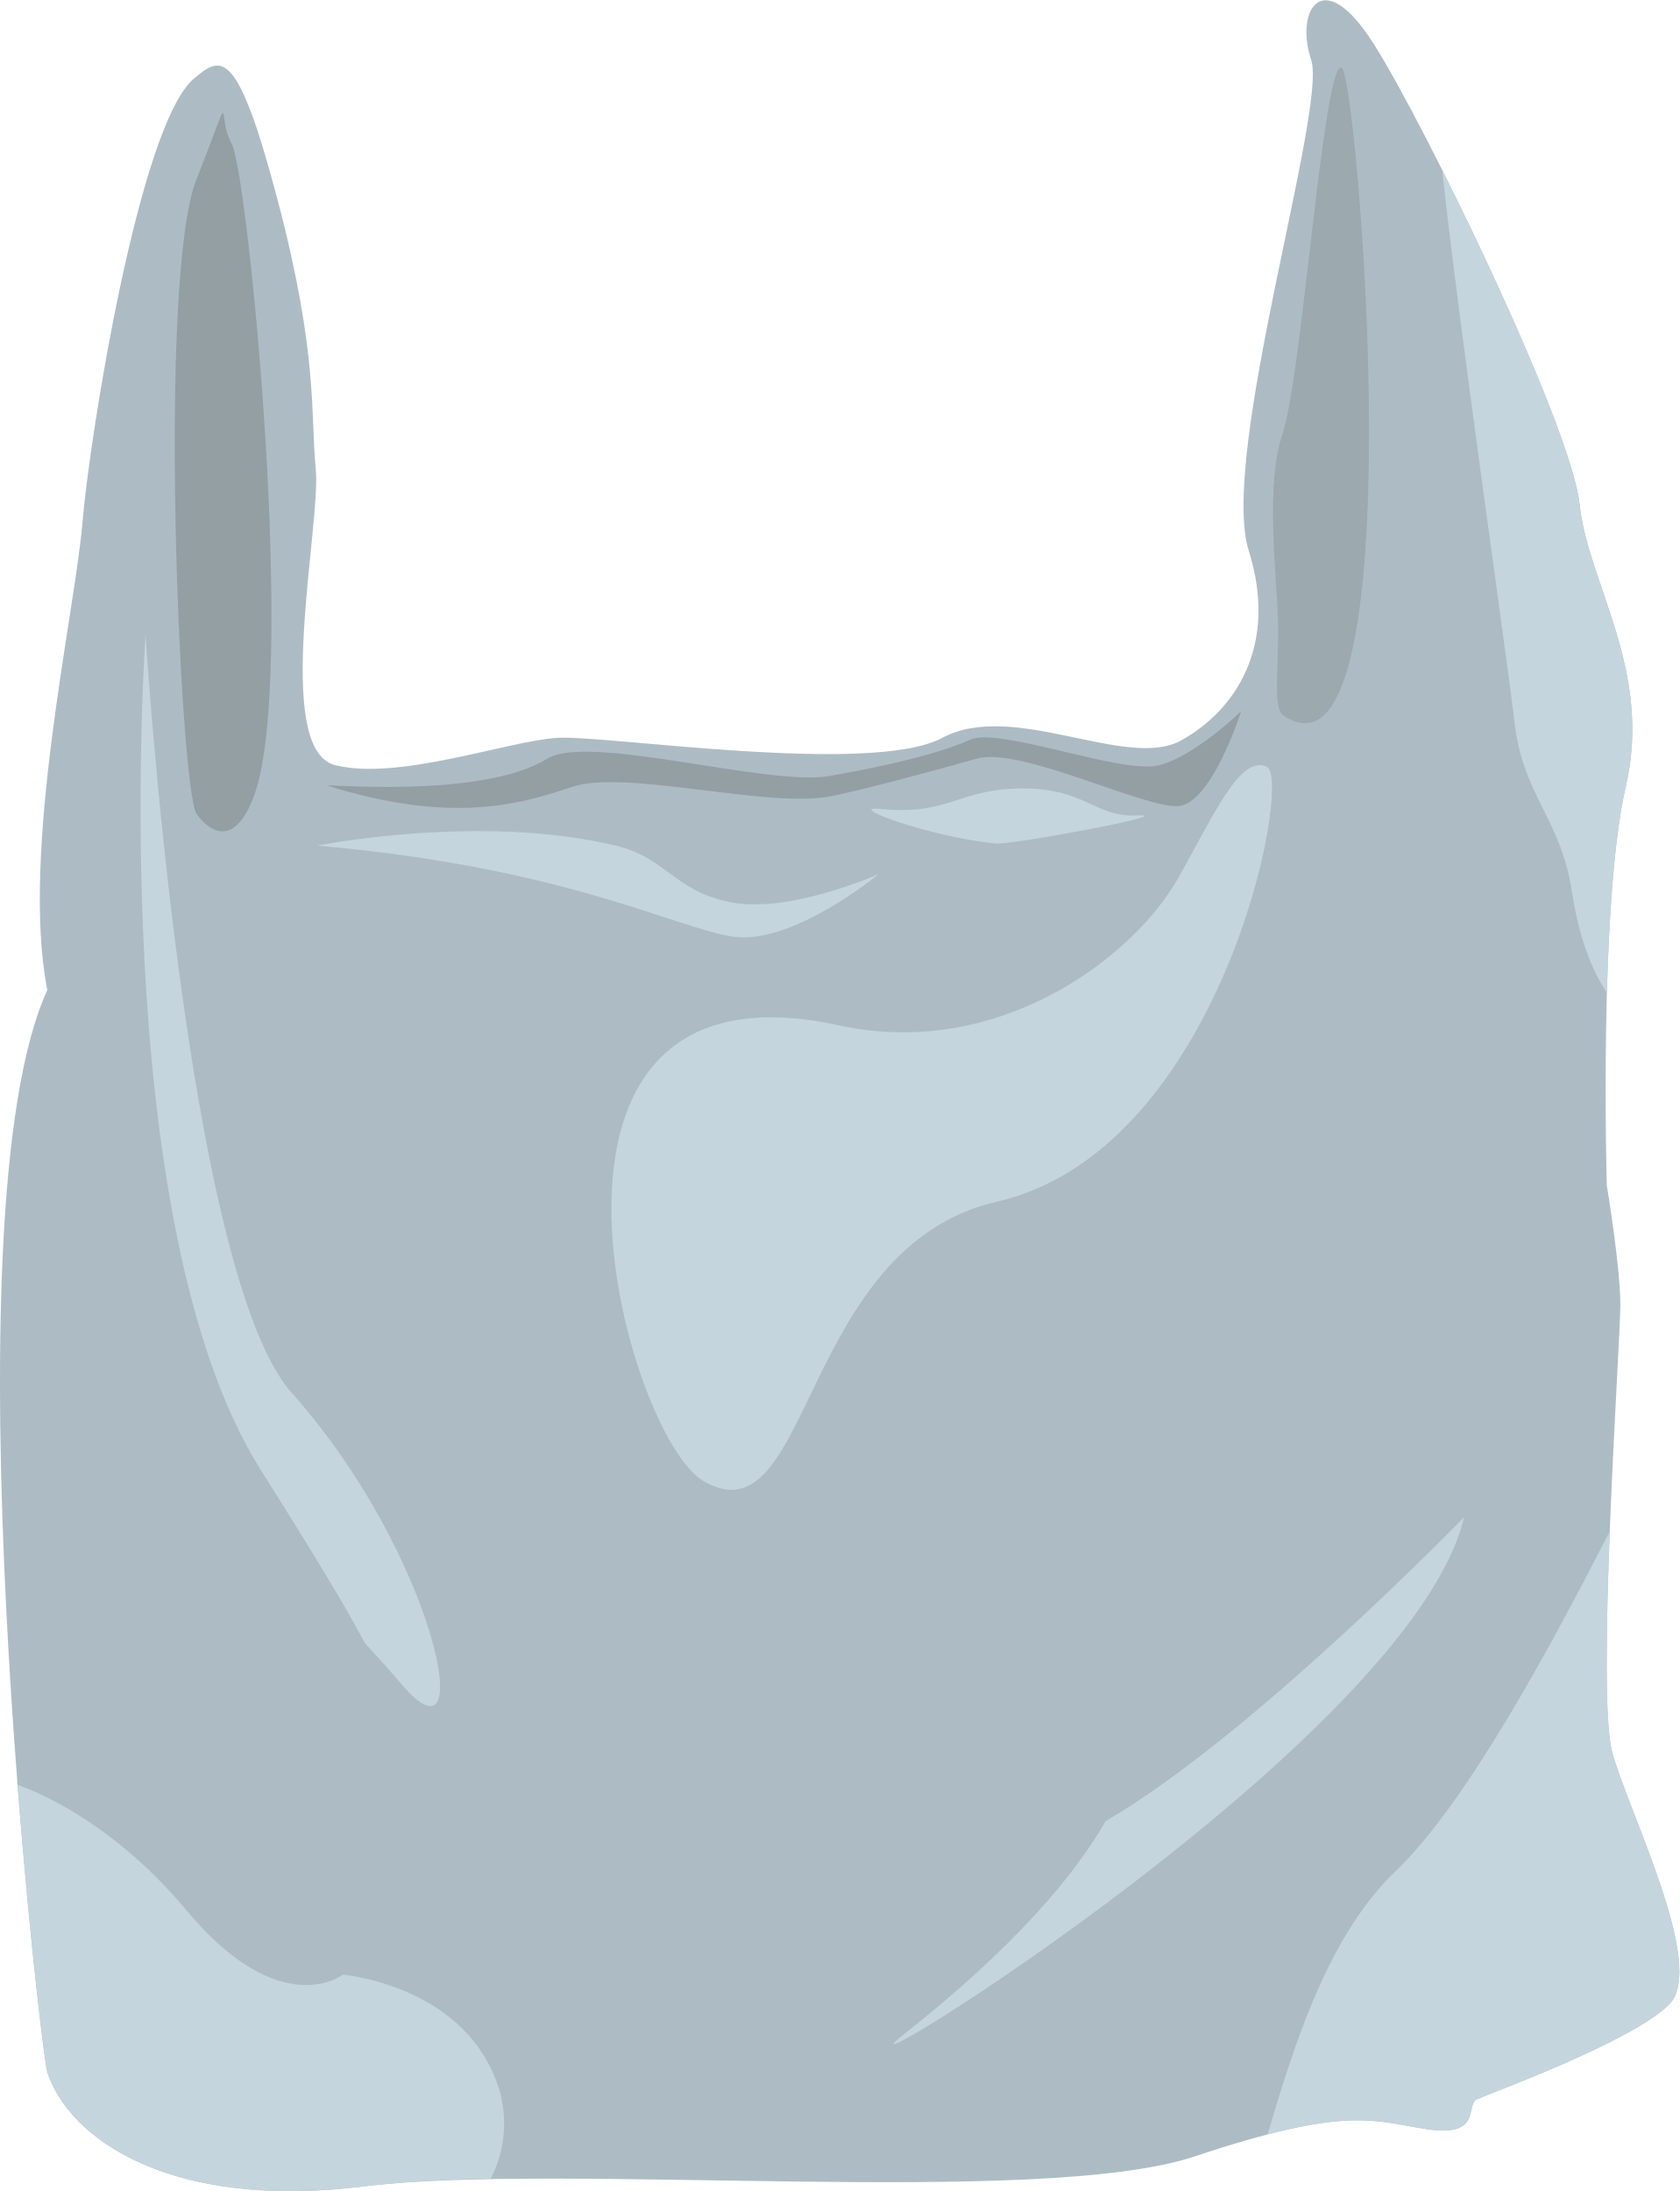
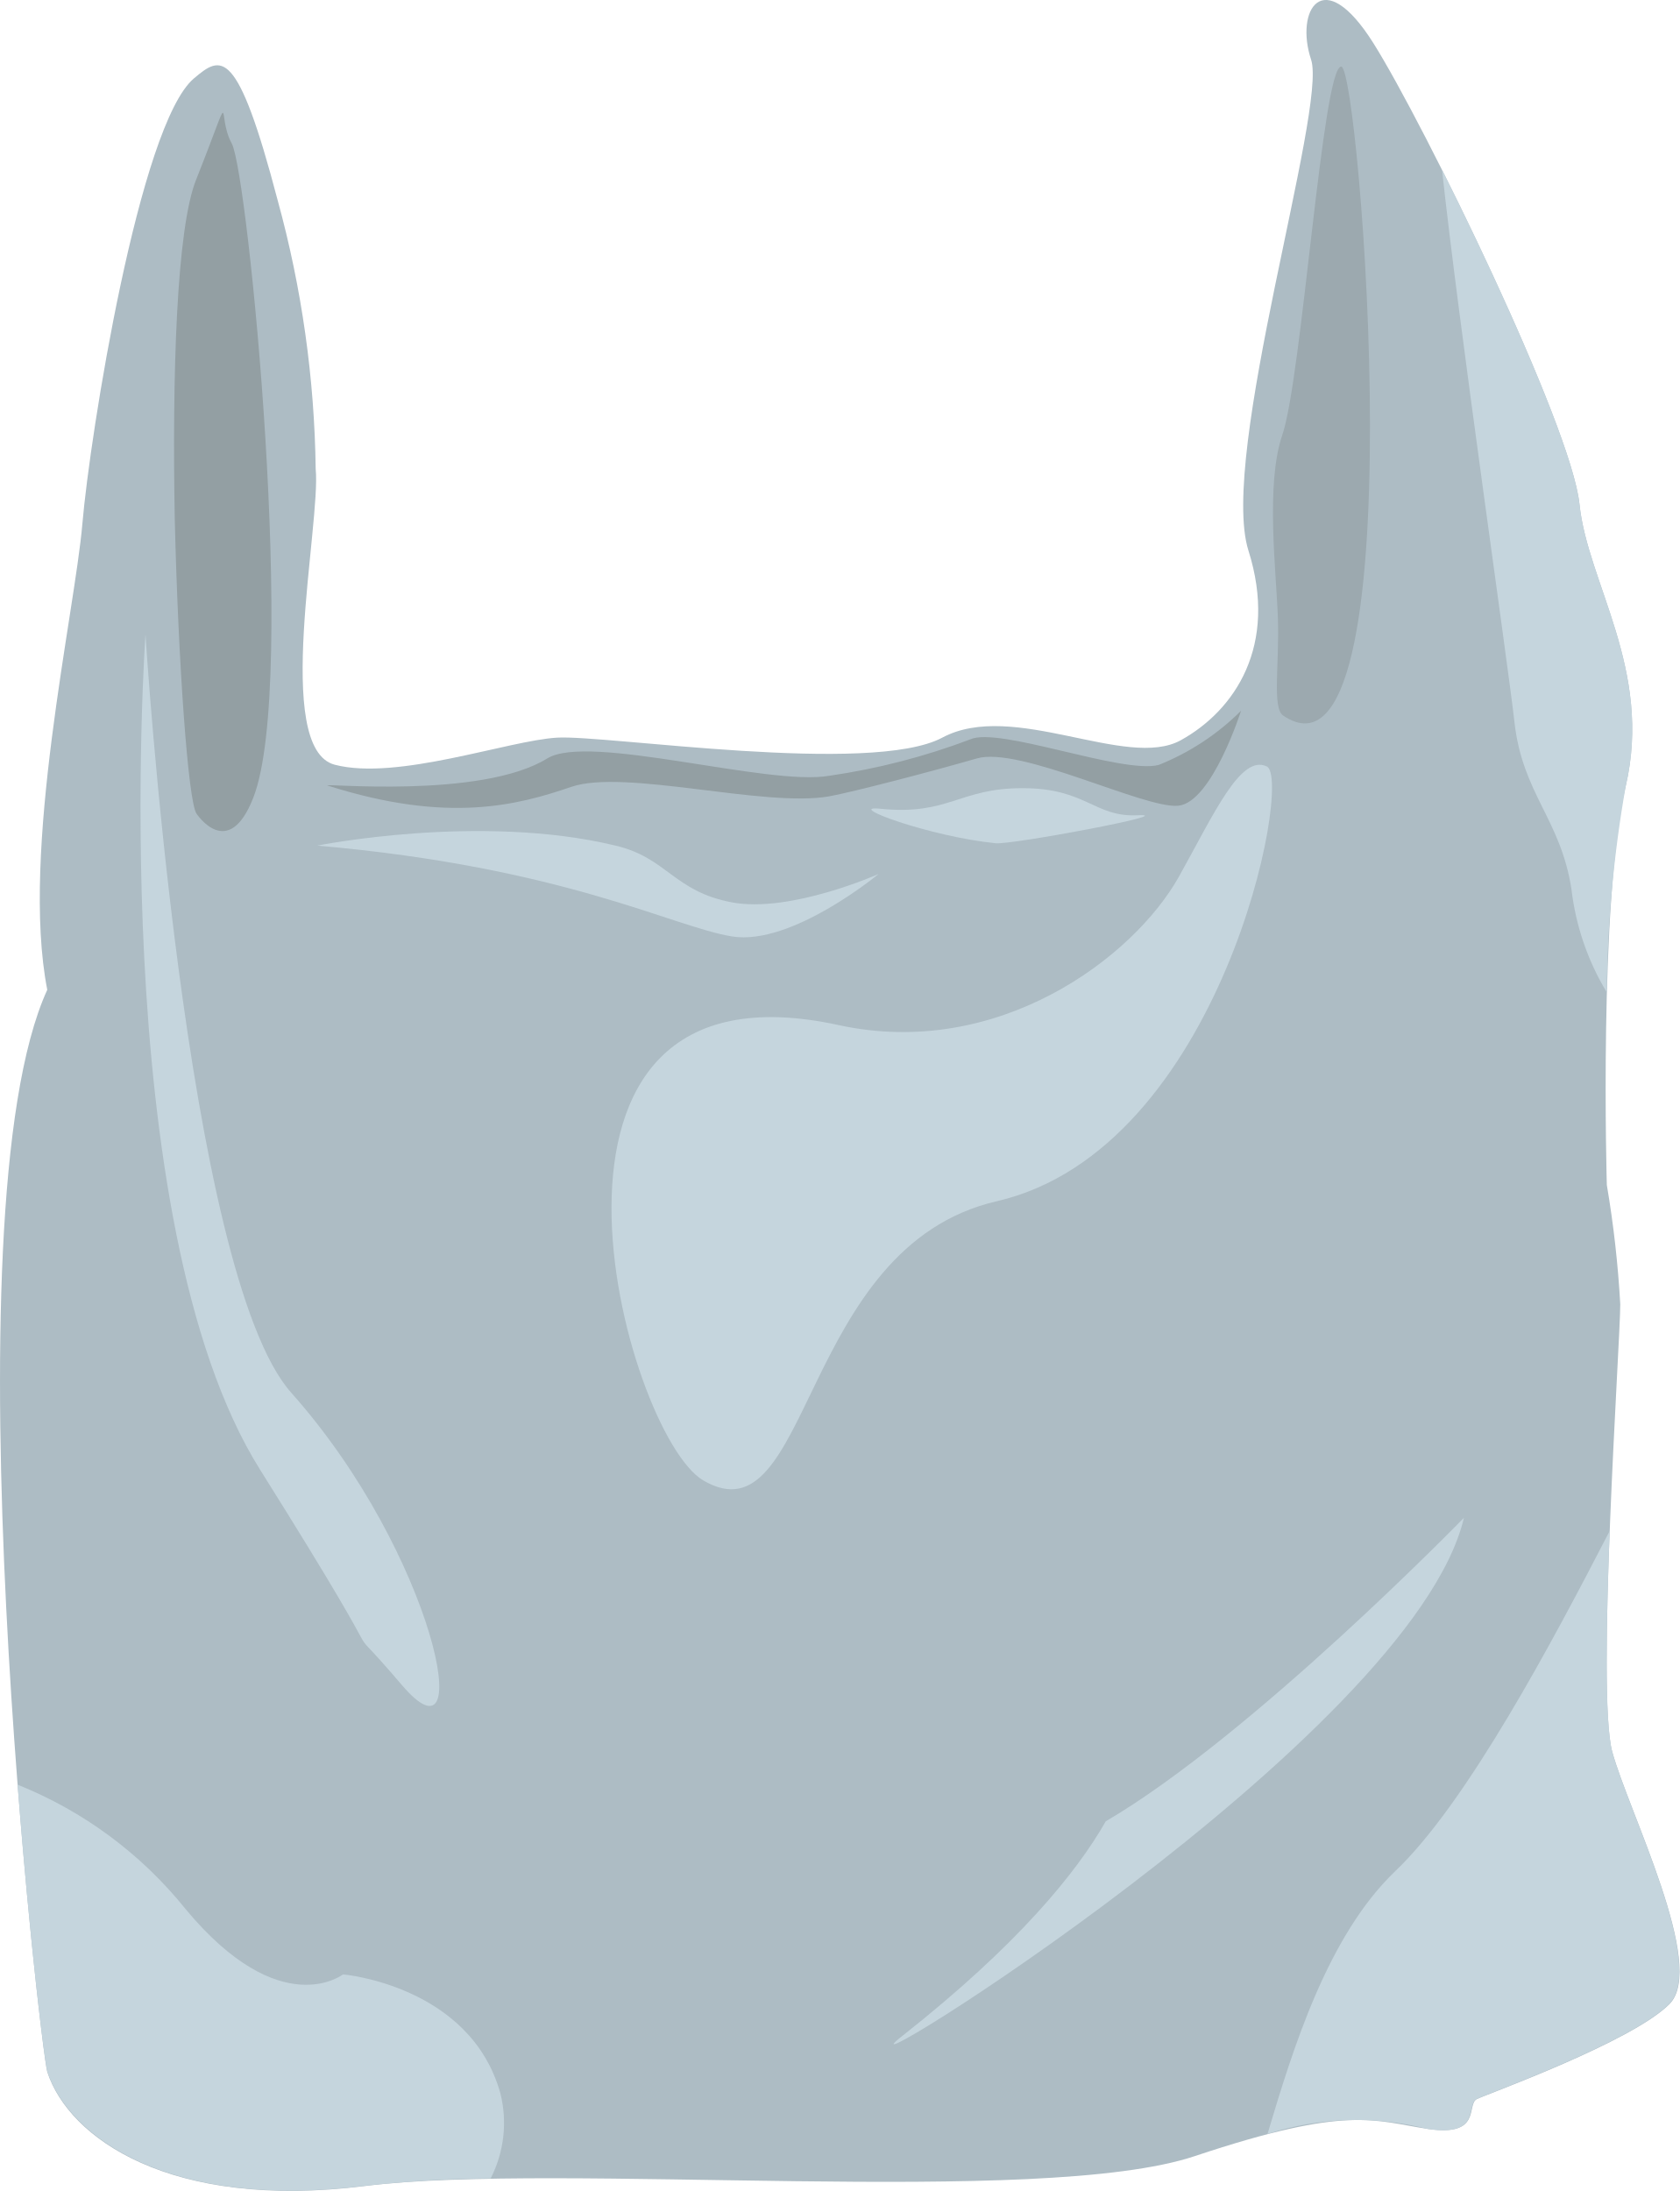
- <svg xmlns="http://www.w3.org/2000/svg" viewBox="0 0 224.43 292.79">
+ <svg xmlns="http://www.w3.org/2000/svg" viewBox="0 0 77.46 101.05">
  <defs>
    <style>.cls-1{fill:#adbcc4;}.cls-2{fill:#939fa3;}.cls-3{fill:#9ca9af;}.cls-4{fill:#c5d5dd;}</style>
  </defs>
  <g id="Layer_2" data-name="Layer 2">
-     <g id="plastic_bag" data-name="plastic bag">
-       <path class="cls-1" d="M25.89,10.53c3.69-3.13,5.8-4.35,11.24,16.31s4.35,28.63,5.07,35.88-5.8,37.33,2.54,39.51S67.94,99,74.46,98.6s42,5.08,51.47,0,24.64,4.35,31.89.36,13.05-12.68,9.06-25.37S177.4,14.51,175.22,8s1.45-13,8.34-2.17S210,56.92,211.1,67.43s9.79,22.11,6.16,37.7-2.53,53.28-2.53,53.28,1.81,10.87,1.81,15.94-3.26,51.83-1.09,59.81,12.69,28.63,7.61,33.7-24.28,12-25.73,12.69.72,5.07-6.52,4-10.52-3.27-31.17,3.62-84.82.73-110.91,4S9.19,285.72,6.32,276.92c-.88-2.69-13.77-114.53,0-144.61C2.7,113.82,10,81.93,11,70S18.64,16.69,25.89,10.53Z" />
-       <path class="cls-2" d="M26.26,108.75c-1.11-1.65-2.44-20-2.81-39.4-.36-18.92.2-38.86,2.81-45.41,5.27-13.27,2.53-8.7,4.71-4.71s8.85,72,2.9,87.35C30.5,115.27,26.26,108.75,26.26,108.75Z" />
-       <path class="cls-3" d="M171.48,95.59c-1.48-1-.49-6.76-.7-12.94s-1.68-17.9.57-24.52C174,50.43,176.76,9,179.24,9,181.39,9,189.58,107.93,171.48,95.59Z" />
-       <path class="cls-4" d="M195.65,202.76c-.08.06-28.32,29.22-47.89,40.6-3.94,6.88-11.74,16.5-27.14,28.63C108.66,281.41,188.76,232.12,195.65,202.76Z" />
-       <path class="cls-4" d="M215.45,234.16c-1-3.84-.83-16.68-.33-29.52-7.47,14.6-19.05,36.32-28.66,45.46-9.08,8.64-13.69,23.75-17.06,35.12,12.23-3.18,15.49-1.57,21.41-.68,7.24,1.08,5.07-3.27,6.52-4s20.66-7.61,25.73-12.69S217.63,242.13,215.45,234.16Z" />
-       <path class="cls-4" d="M192.73,22.71c2.17,20.34,8.84,66.39,9.67,73.84,1.09,9.66,6.17,12.93,7.62,22.35.69,4.5,2,9.74,4.72,13.76.28-10.1,1-20.85,2.52-27.53,3.63-15.59-5.07-27.19-6.16-37.7C210.35,60.19,200.83,38.85,192.73,22.71Z" />
-       <path class="cls-4" d="M45.83,263.88s-8.34,6.52-21-8.7C17,245.8,8.2,240.61,2.35,238.52c1.66,21.34,3.65,37.41,4,38.4,2.87,8.8,16.31,18.49,42.41,15.23a165.35,165.35,0,0,1,16.82-1,16.25,16.25,0,0,0,1.3-11.36C62.86,265.33,45.83,263.88,45.83,263.88Z" />
-       <path class="cls-4" d="M169.3,102.47c-3.5-1.69-7,6.23-11.77,14.74-6.11,10.87-24.19,24.44-45.43,19.81C65.71,126.9,83.47,191.75,94,197.91c14.5,8.46,12.76-31.25,39.23-37.33C163.26,153.69,172.8,104.16,169.3,102.47Z" />
-       <path class="cls-4" d="M42.4,113s21.74-4.35,39.86,0c6.89,1.63,7.8,6.16,15.59,7.61s19.57-3.8,19.57-3.8-11.6,9.61-19.57,8.34S75.56,115.93,42.4,113Z" />
-       <path class="cls-4" d="M117.65,108.1c9.18.94,10.45-2.74,19-2.74s9.6,3.9,15.4,3.61-17.07,4-19,3.75C124.3,111.86,112.68,107.59,117.65,108.1Z" />
-       <path class="cls-2" d="M43.78,105c-1.16-.36,20.48,1.88,29.36-3.62,5.5-3.4,29.53,3.74,37.69,2.32s15-3.12,18.85-4.86,20.29,4.68,25.19,3.43,11-7.24,11-7.24-3.91,12.33-8.39,12.69-21.15-8-26.95-6.34-16.53,4.51-19.75,5.07c-8.7,1.53-27.3-3.71-34.43-1.27C69,107.7,59.9,110,43.78,105Z" />
-       <path class="cls-4" d="M19.45,84.81S13.9,163.26,34.86,196.45s8.63,16.75,18.94,28.77S58.19,207.66,39,186.15C24.75,170.21,19.45,84.81,19.45,84.81Z" />
+     <g id="Layer_2-2" data-name="Layer 2">
+       <g id="Layer_2-3" data-name="Layer 2">
+         <g id="plastic_bag" data-name="plastic bag">
+           <path class="cls-1" d="M8.94,3.62c1.27-1.08,2-1.5,3.87,5.63a49.16,49.16,0,0,1,1.75,12.38c.25,2.51-2,12.89.88,13.64s8-1.12,10.26-1.25,14.49,1.75,17.76,0,8.5,1.5,11,.12,4.5-4.38,3.12-8.75S61.22,5,60.47,2.75,61-1.74,63.35,2s9.13,17.63,9.5,21.26,3.38,7.63,2.13,13-.87,18.39-.87,18.39a49.24,49.24,0,0,1,.62,5.5c0,1.75-1.12,17.89-.37,20.64S78.74,90.68,77,92.43s-8.38,4.14-8.88,4.38.25,1.75-2.25,1.38-3.63-1.13-10.76,1.25-29.27.25-38.27,1.38S3.17,98.6,2.18,95.56c-.3-.93-4.75-39.53,0-49.91C.93,39.27,3.45,28.26,3.8,24.15S6.43,5.75,8.94,3.62Z" />
+           <path class="cls-2" d="M9.06,37.52c-.38-.57-.84-6.9-1-13.6-.12-6.53.07-13.41,1-15.67,1.82-4.58.88-3,1.63-1.63s3.05,24.85,1,30.15C10.53,39.77,9.06,37.52,9.06,37.52Z" />
+           <path class="cls-3" d="M59.18,33c-.51-.35-.17-2.34-.24-4.47s-.58-6.18.2-8.46c.91-2.66,1.86-17,2.72-17S65.43,37.24,59.18,33Z" />
+           <path class="cls-4" d="M67.52,70S57.75,80.05,51,84c-1.35,2.37-4.05,5.69-9.36,9.88C37.5,97.11,65.14,80.1,67.52,70Z" />
+           <path class="cls-4" d="M74.36,80.8c-.35-1.32-.29-5.76-.12-10.19-2.58,5-6.57,12.54-9.89,15.69-3.13,3-4.72,8.2-5.89,12.12a13.27,13.27,0,0,1,7.39-.23c2.5.37,1.75-1.13,2.25-1.38s7.13-2.63,8.88-4.38S75.11,83.55,74.36,80.8Z" />
+           <path class="cls-4" d="M66.51,7.83c.75,7,3.06,22.91,3.34,25.48.38,3.33,2.13,4.46,2.63,7.71a11.85,11.85,0,0,0,1.63,4.75,57.43,57.43,0,0,1,.87-9.5c1.25-5.38-1.75-9.38-2.13-13C72.6,20.76,69.31,13.4,66.51,7.83Z" />
+           <path class="cls-4" d="M15.82,91.06s-2.88,2.25-7.25-3A19,19,0,0,0,.81,82.31c.57,7.36,1.26,12.91,1.38,13.25,1,3,5.63,6.38,14.64,5.25q2.9-.32,5.8-.34a5.61,5.61,0,0,0,.45-3.92C21.69,91.56,15.82,91.06,15.82,91.06Z" />
+           <path class="cls-4" d="M58.43,35.35c-1.21-.58-2.42,2.15-4.06,5.09-2.11,3.75-8.35,8.43-15.68,6.84-16-3.5-9.88,18.88-6.25,21,5,2.92,4.41-10.78,13.54-12.88C56.34,53,59.64,35.94,58.43,35.35Z" />
+           <path class="cls-4" d="M14.63,39s7.51-1.51,13.76,0c2.38.56,2.69,2.12,5.38,2.62s6.75-1.31,6.75-1.31-4,3.32-6.75,2.88S26.08,40,14.63,39Z" />
+           <path class="cls-4" d="M40.6,37.3c3.17.32,3.61-.95,6.56-.95s3.31,1.35,5.32,1.25-5.9,1.38-6.56,1.29C42.9,38.59,38.89,37.12,40.6,37.3Z" />
+           <path class="cls-2" d="M15.11,36.23c-.4-.13,7.07.64,10.13-1.25,1.9-1.18,10.19,1.29,13,.8a30.78,30.78,0,0,0,6.51-1.68c1.32-.6,7,1.61,8.69,1.18a11.34,11.34,0,0,0,3.8-2.5S55.9,37,54.35,37.16s-7.3-2.76-9.3-2.18-5.71,1.55-6.82,1.75c-3,.52-9.42-1.28-11.88-.44S20.67,38,15.11,36.23Z" />
+           <path class="cls-4" d="M6.71,29.26S4.8,56.33,12,67.79s3,5.78,6.54,9.93,1.51-6.06-5.11-13.49C8.54,58.73,6.71,29.26,6.71,29.26Z" />
+         </g>
+       </g>
    </g>
  </g>
</svg>
